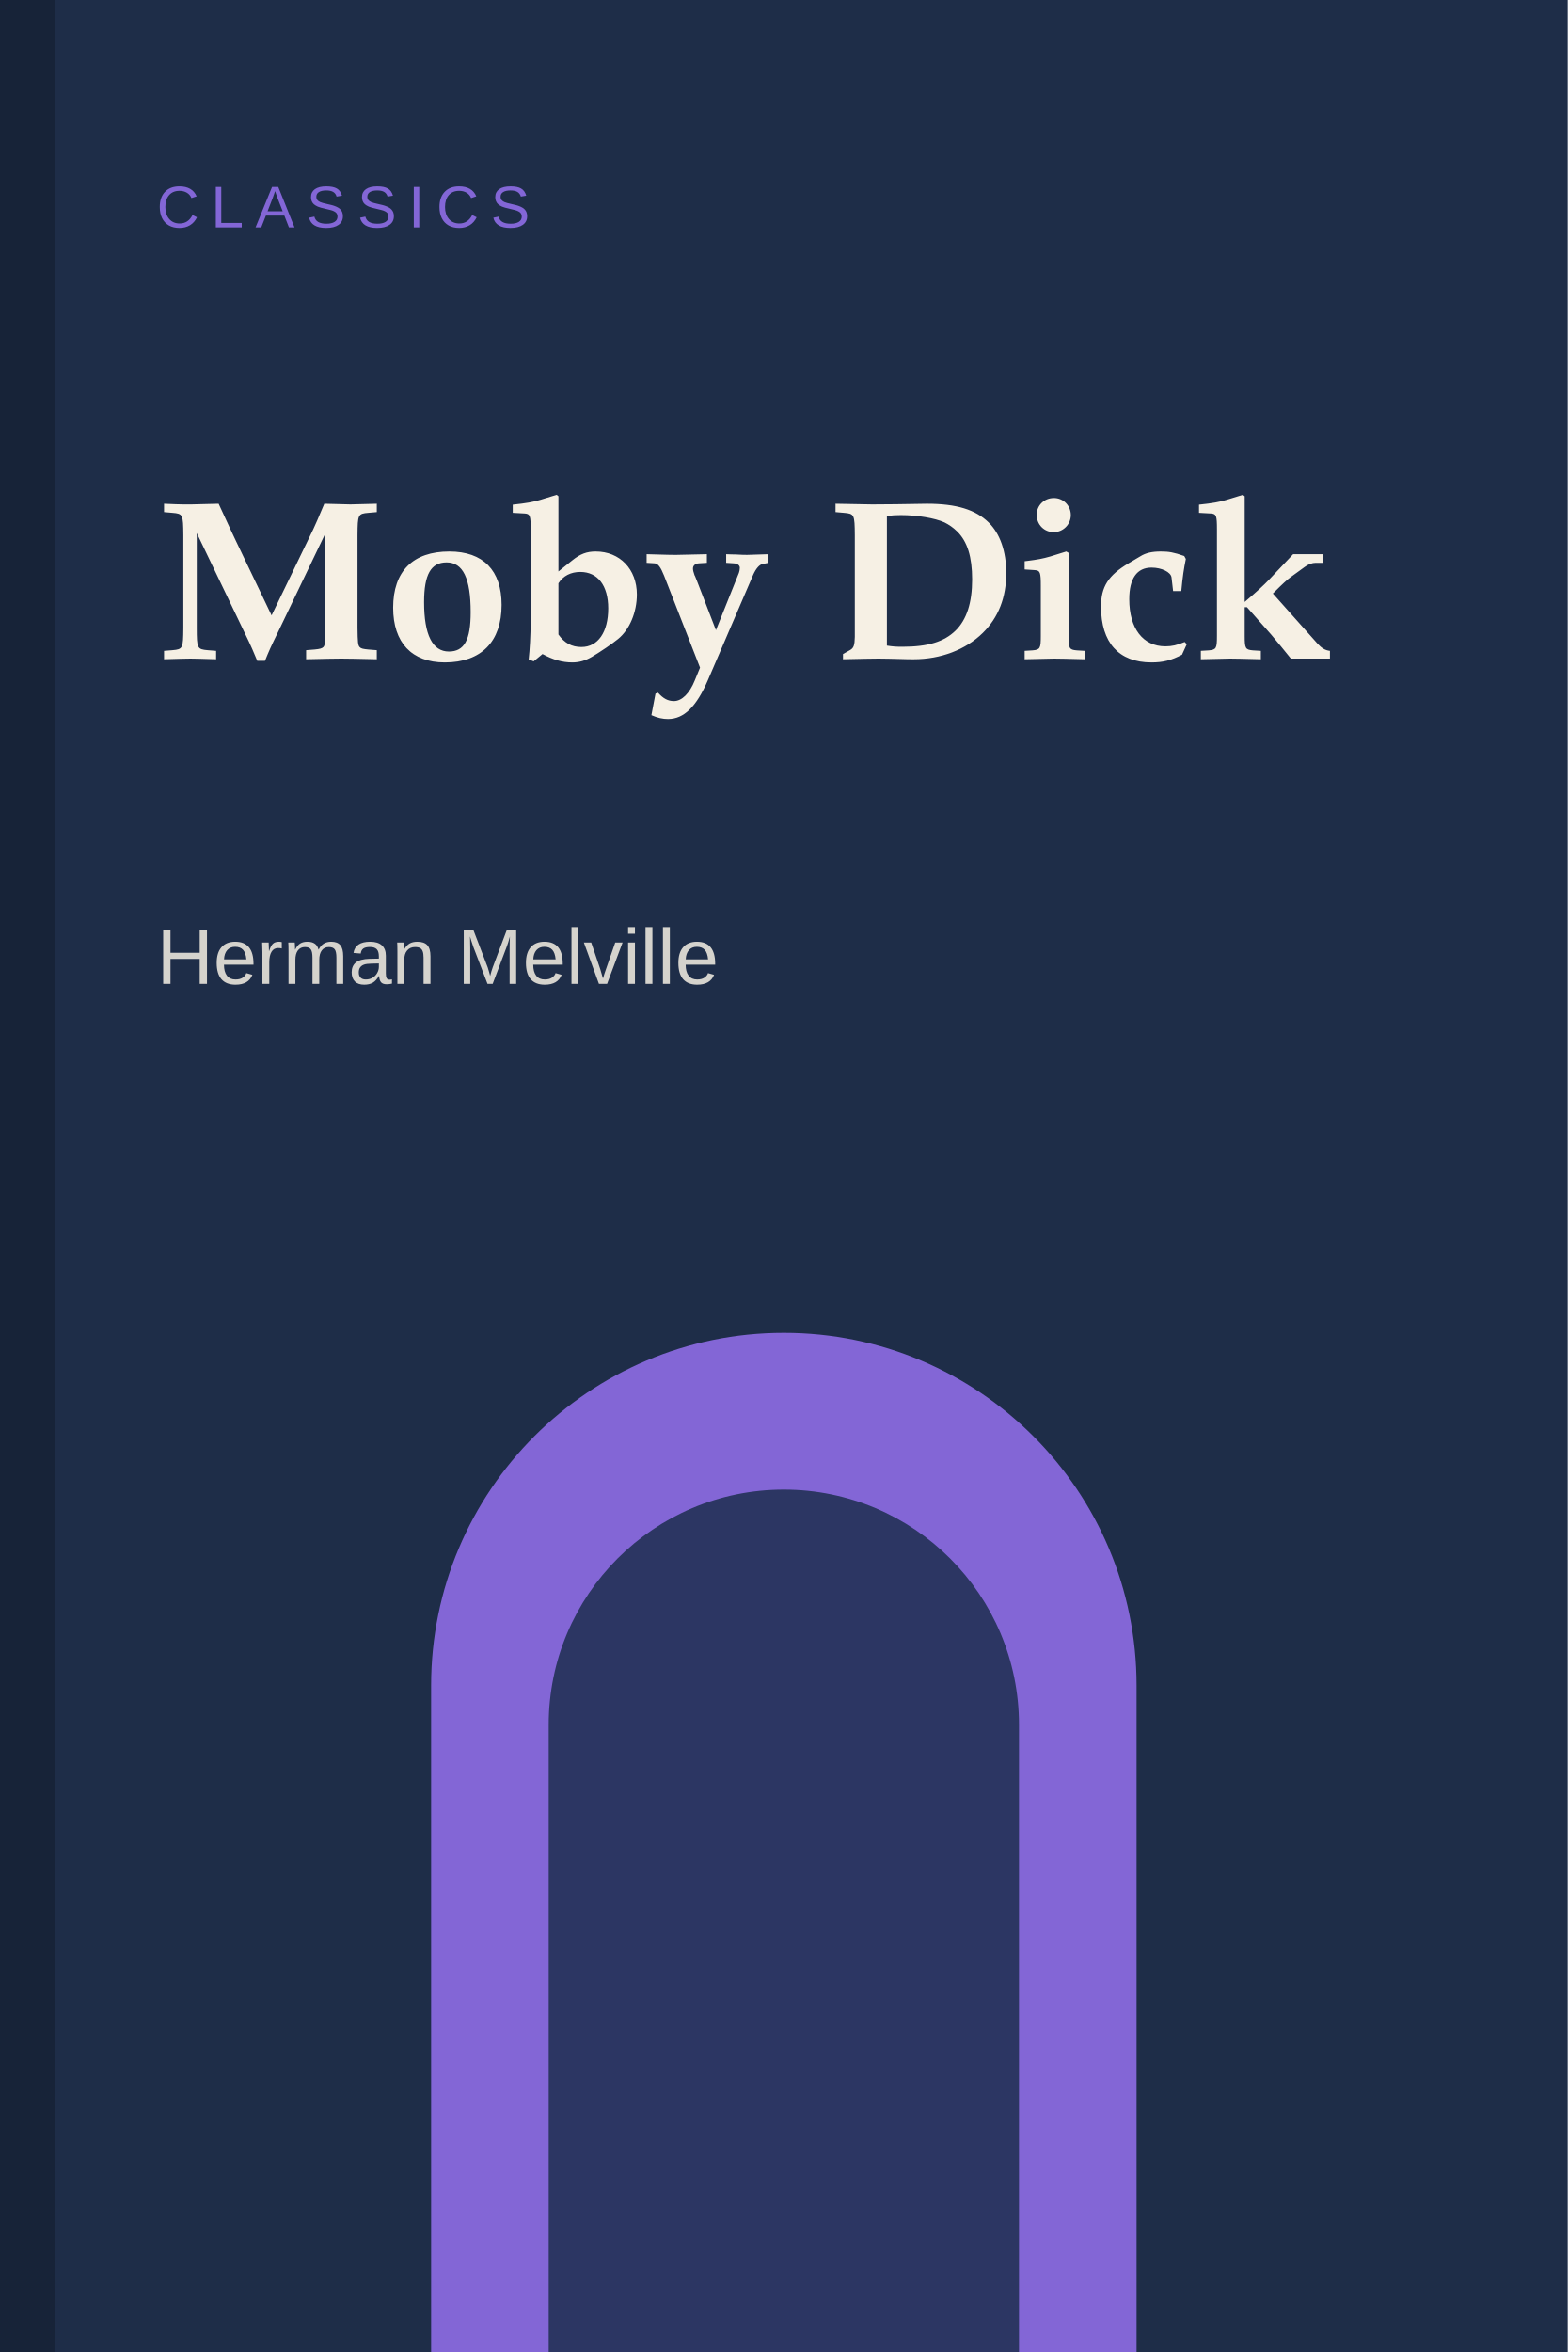
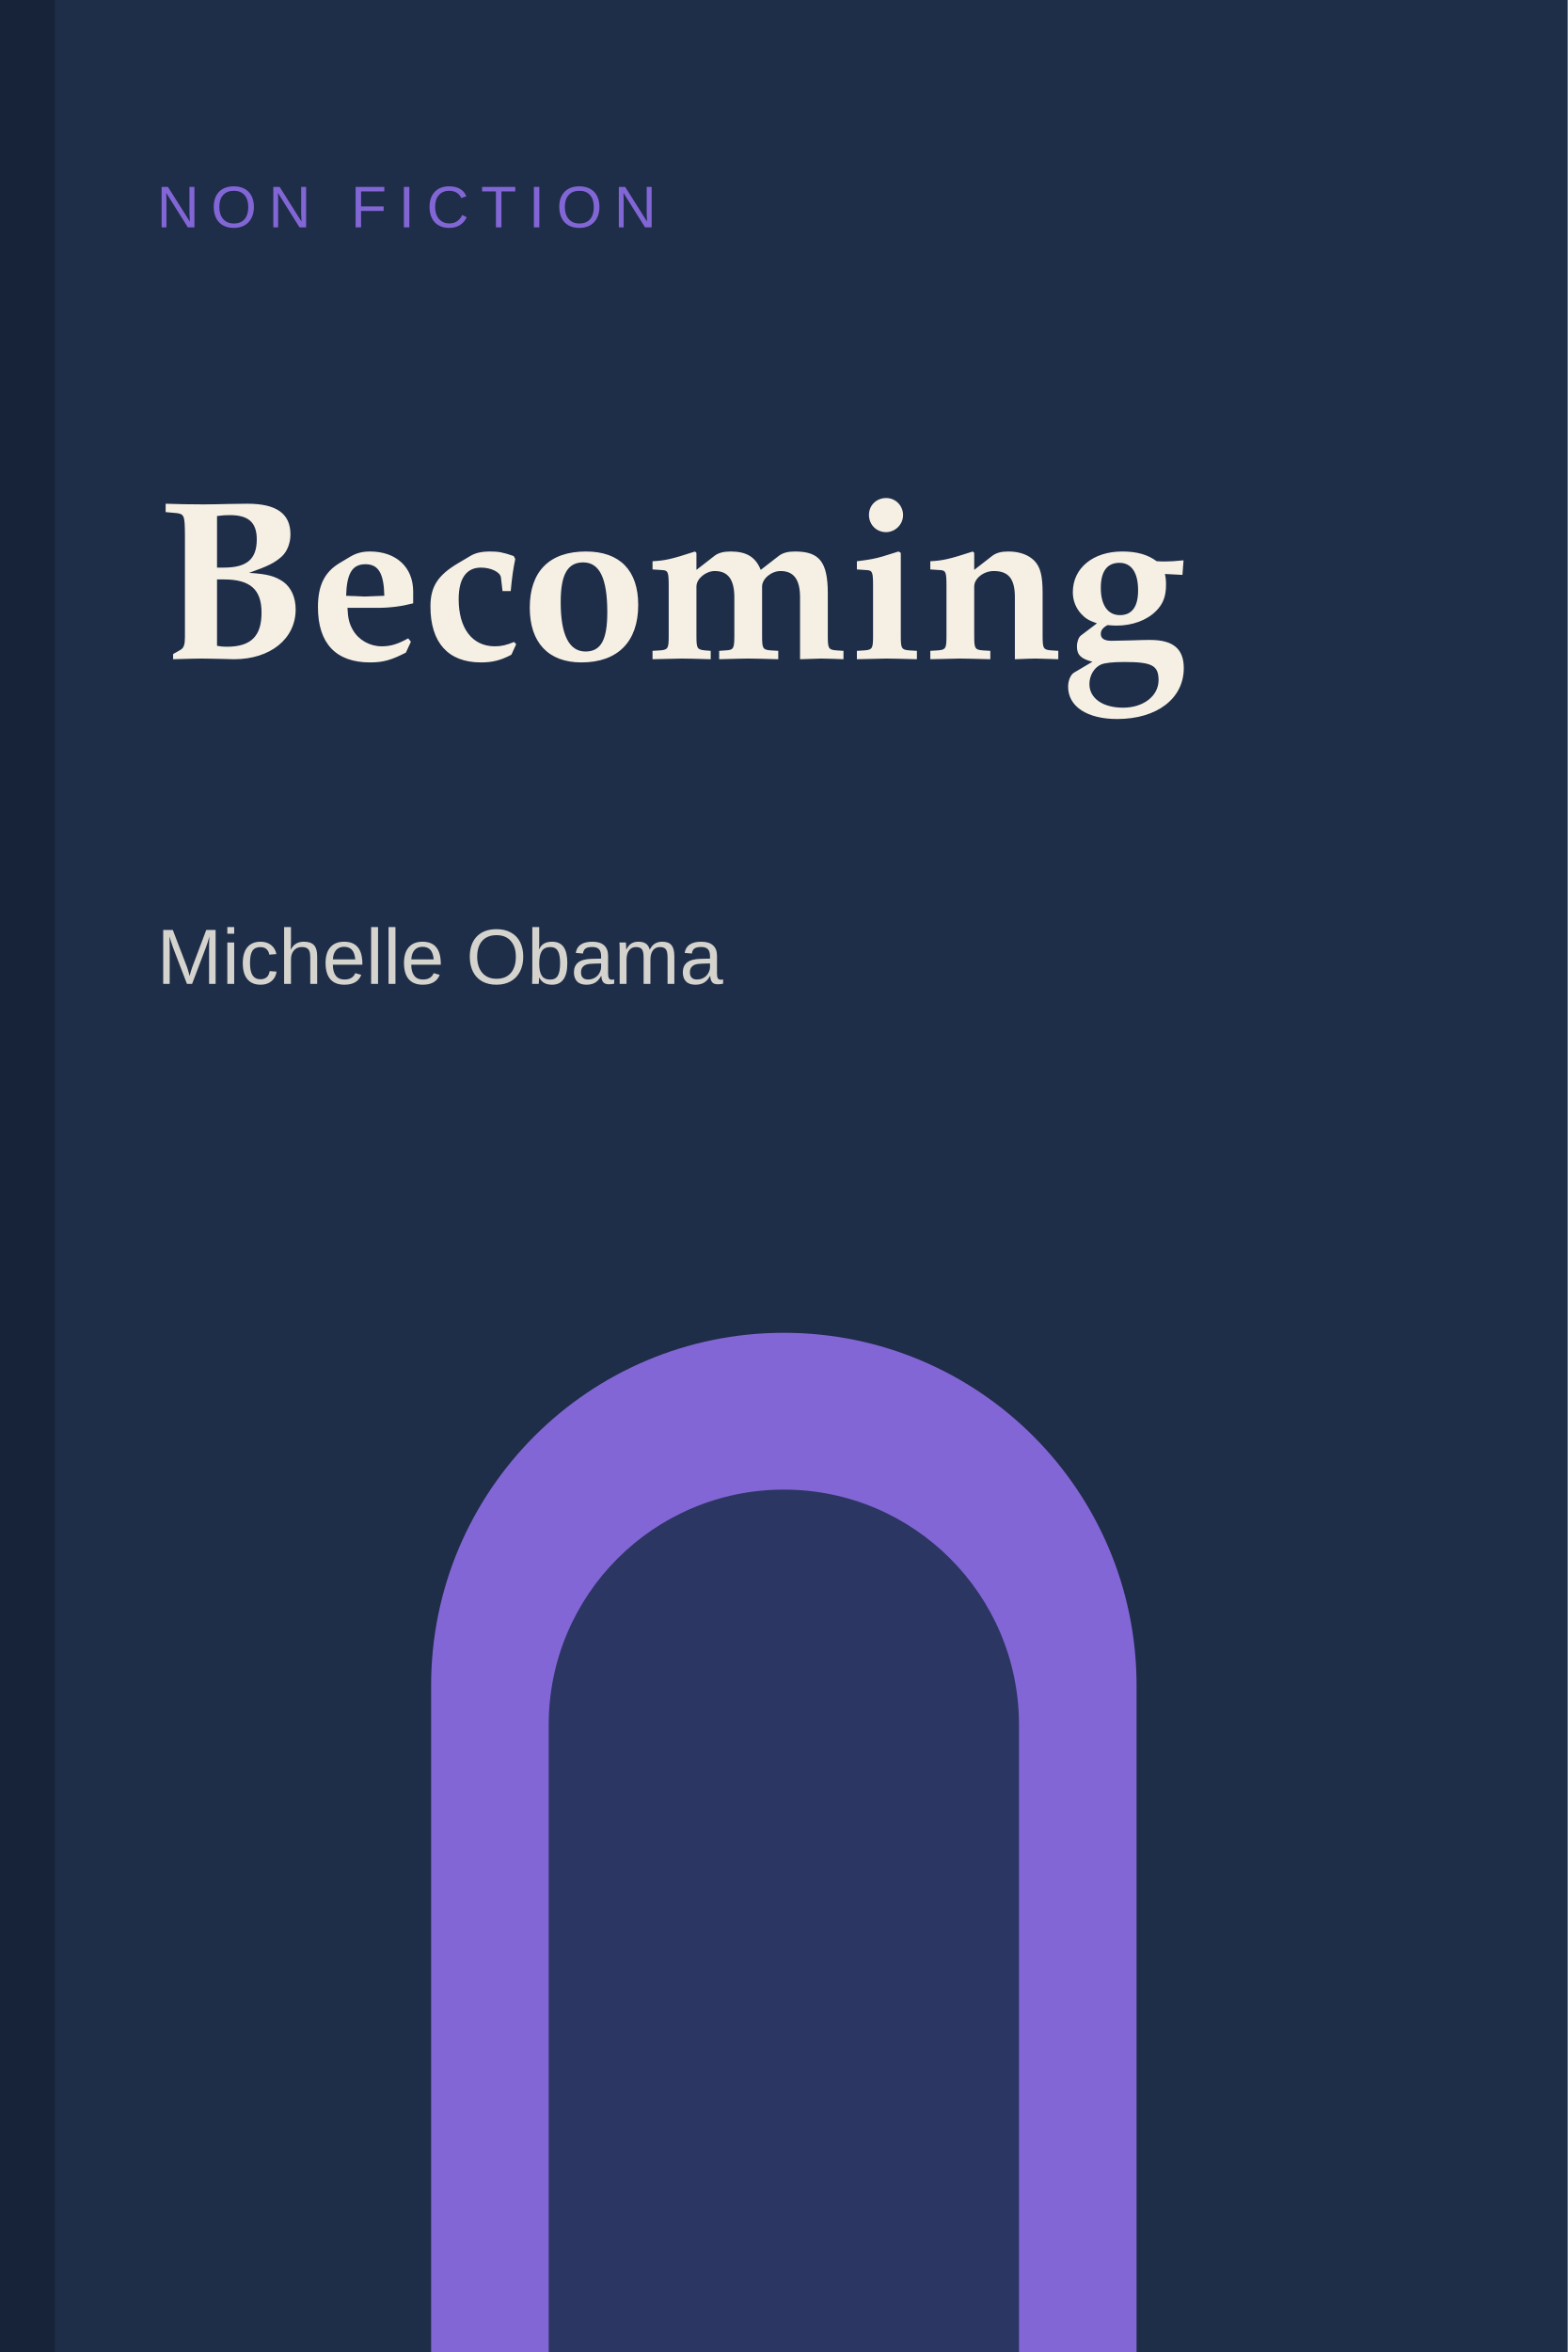
- <svg xmlns="http://www.w3.org/2000/svg" viewBox="0 0 400 600" width="400" height="600" role="img" aria-label="Moby Dick by Herman Melville">
+ <svg xmlns="http://www.w3.org/2000/svg" viewBox="0 0 400 600" width="400" height="600" role="img" aria-label="Becoming by Michelle Obama">
  <rect width="400" height="600" fill="#1E2D48" />
  <path d="M110 600V430a90 90 0 0 1 180 0V600z" fill="#8366D6" />
  <path d="M140 600V440a60 60 0 0 1 120 0V600z" fill="#2C3663" />
  <rect x="0" y="0" width="14" height="600" fill="#000" opacity=".22" />
-   <text x="40" y="58" font-family="Segoe UI, Arial, sans-serif" font-size="15" letter-spacing="3" fill="#8366D6">CLASSICS</text>
+   <text x="40" y="58" font-family="Segoe UI, Arial, sans-serif" font-size="15" letter-spacing="3" fill="#8366D6">NON FICTION</text>
  <text x="40" y="168" font-family="Georgia, 'Palatino Linotype', serif" font-size="58" font-weight="700" fill="#F6F0E4">
-     <tspan x="40" dy="0">Moby Dick</tspan>
+     <tspan x="40" dy="0">Becoming</tspan>
  </text>
-   <text x="40" y="251" font-family="Segoe UI, Arial, sans-serif" font-size="20" fill="#F6F0E4" opacity=".85">Herman Melville</text>
+   <text x="40" y="251" font-family="Segoe UI, Arial, sans-serif" font-size="20" fill="#F6F0E4" opacity=".85">Michelle Obama</text>
</svg>
